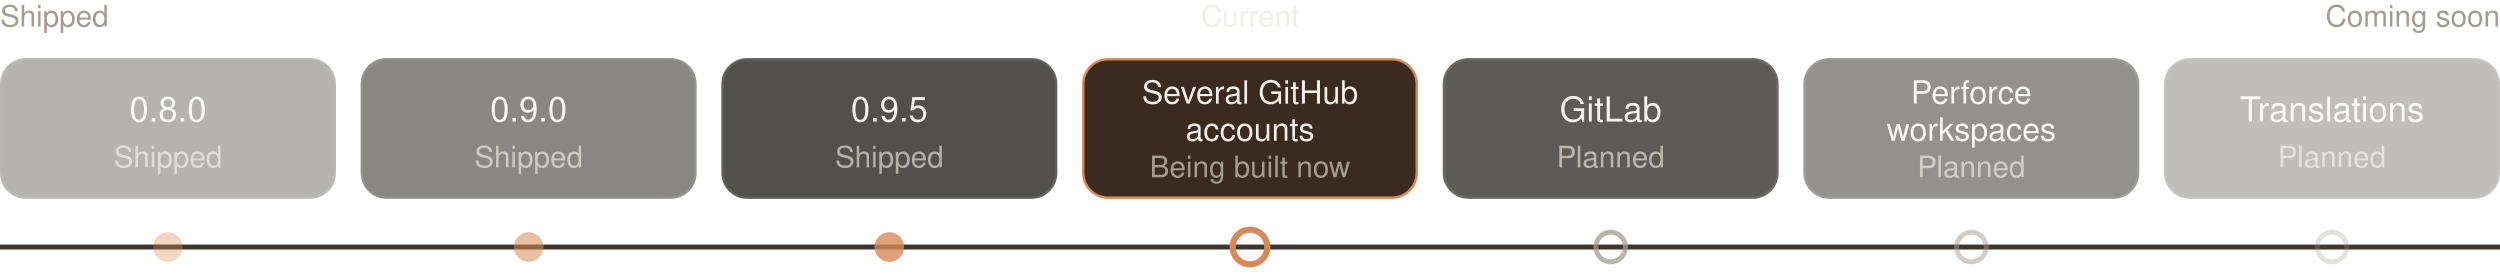
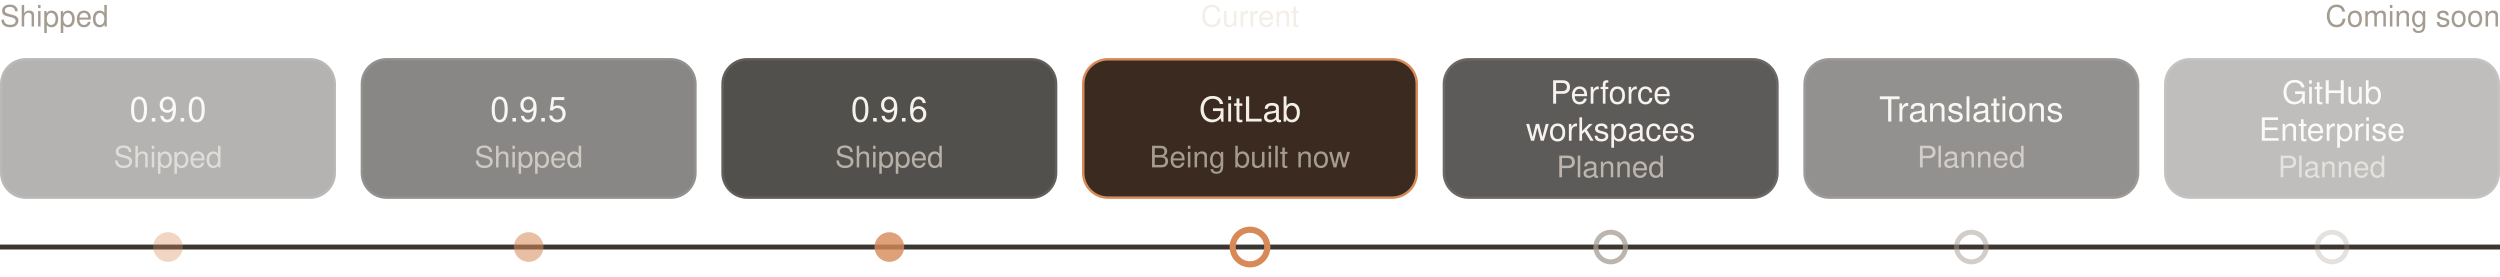
<svg xmlns="http://www.w3.org/2000/svg" viewBox="0 0 1012 112" width="1012" height="112" role="img" aria-labelledby="t">
  <g font-family="Segoe UI, -apple-system, Helvetica, Arial, sans-serif" text-anchor="middle" dominant-baseline="central">
    <text x="0" y="8" fill="#A59C91" font-size="12" text-anchor="start">Shipped</text>
    <text x="506" y="8" fill="#F3EEE7" font-size="12" text-anchor="middle">Current</text>
    <text x="1012" y="8" fill="#A59C91" font-size="12" text-anchor="end">Coming soon</text>
    <line x1="0" y1="100" x2="1012" y2="100" stroke="#3B3632" stroke-width="2" />
    <g opacity="0.35">
      <rect x="0.5" y="24" width="135" height="56" rx="10" fill="#272421" stroke="#3B3632" />
-       <text x="68" y="46" fill="#F3EEE7" font-size="14">0.8.0</text>
+       <text x="68" y="46" fill="#F3EEE7" font-size="14">0.9.0</text>
      <text x="68" y="65" fill="#A59C91" font-size="12">Shipped</text>
      <circle cx="68" cy="100" r="6" fill="#D78A57" />
    </g>
    <g opacity="0.55">
      <rect x="146.5" y="24" width="135" height="56" rx="10" fill="#272421" stroke="#3B3632" />
-       <text x="214" y="46" fill="#F3EEE7" font-size="14">0.9.0</text>
+       <text x="214" y="46" fill="#F3EEE7" font-size="14">0.9.5</text>
      <text x="214" y="65" fill="#A59C91" font-size="12">Shipped</text>
      <circle cx="214" cy="100" r="6" fill="#D78A57" />
    </g>
    <g opacity="0.8">
      <rect x="292.5" y="24" width="135" height="56" rx="10" fill="#272421" stroke="#3B3632" />
-       <text x="360" y="46" fill="#F3EEE7" font-size="14">0.9.5</text>
+       <text x="360" y="46" fill="#F3EEE7" font-size="14">0.9.6</text>
      <text x="360" y="65" fill="#A59C91" font-size="12">Shipped</text>
      <circle cx="360" cy="100" r="6" fill="#D78A57" />
    </g>
    <g opacity="1">
      <rect x="438.5" y="24" width="135" height="56" rx="10" fill="#3A2A1F" stroke="#D78A57" />
-       <text x="506" y="39" fill="#F3EEE7" font-size="13">Several GitHub</text>
-       <text x="506" y="54" fill="#F3EEE7" font-size="13">accounts</text>
-       <text x="506" y="69" fill="#A59C91" font-size="12">Being built now</text>
+       <text x="506" y="46" fill="#F3EEE7" font-size="14">GitLab</text>
+       <text x="506" y="65" fill="#A59C91" font-size="12">Being built now</text>
      <circle cx="506" cy="100" r="7" fill="none" stroke="#D78A57" stroke-width="2.5" />
    </g>
    <g opacity="0.75">
      <rect x="584.5" y="24" width="135" height="56" rx="10" fill="#272421" stroke="#3B3632" />
-       <text x="652" y="46" fill="#F3EEE7" font-size="14">GitLab</text>
-       <text x="652" y="65" fill="#A59C91" font-size="12">Planned</text>
+       <text x="652" y="39" fill="#F3EEE7" font-size="13">Perforce</text>
+       <text x="652" y="54" fill="#F3EEE7" font-size="13">workspaces</text>
+       <text x="652" y="69" fill="#A59C91" font-size="12">Planned</text>
      <circle cx="652" cy="100" r="6" fill="none" stroke="#A59C91" stroke-width="2" />
    </g>
    <g opacity="0.5">
      <rect x="730.5" y="24" width="135" height="56" rx="10" fill="#272421" stroke="#3B3632" />
-       <text x="798" y="39" fill="#F3EEE7" font-size="13">Perforce</text>
-       <text x="798" y="54" fill="#F3EEE7" font-size="13">workspaces</text>
-       <text x="798" y="69" fill="#A59C91" font-size="12">Planned</text>
+       <text x="798" y="46" fill="#F3EEE7" font-size="14">Translations</text>
+       <text x="798" y="65" fill="#A59C91" font-size="12">Planned</text>
      <circle cx="798" cy="100" r="6" fill="none" stroke="#A59C91" stroke-width="2" />
    </g>
    <g opacity="0.3">
      <rect x="876.5" y="24" width="135" height="56" rx="10" fill="#272421" stroke="#3B3632" />
-       <text x="944" y="46" fill="#F3EEE7" font-size="14">Translations</text>
-       <text x="944" y="65" fill="#A59C91" font-size="12">Planned</text>
+       <text x="944" y="39" fill="#F3EEE7" font-size="13">GitHub</text>
+       <text x="944" y="54" fill="#F3EEE7" font-size="13">Enterprise</text>
+       <text x="944" y="69" fill="#A59C91" font-size="12">Planned</text>
      <circle cx="944" cy="100" r="6" fill="none" stroke="#A59C91" stroke-width="2" />
    </g>
  </g>
</svg>
